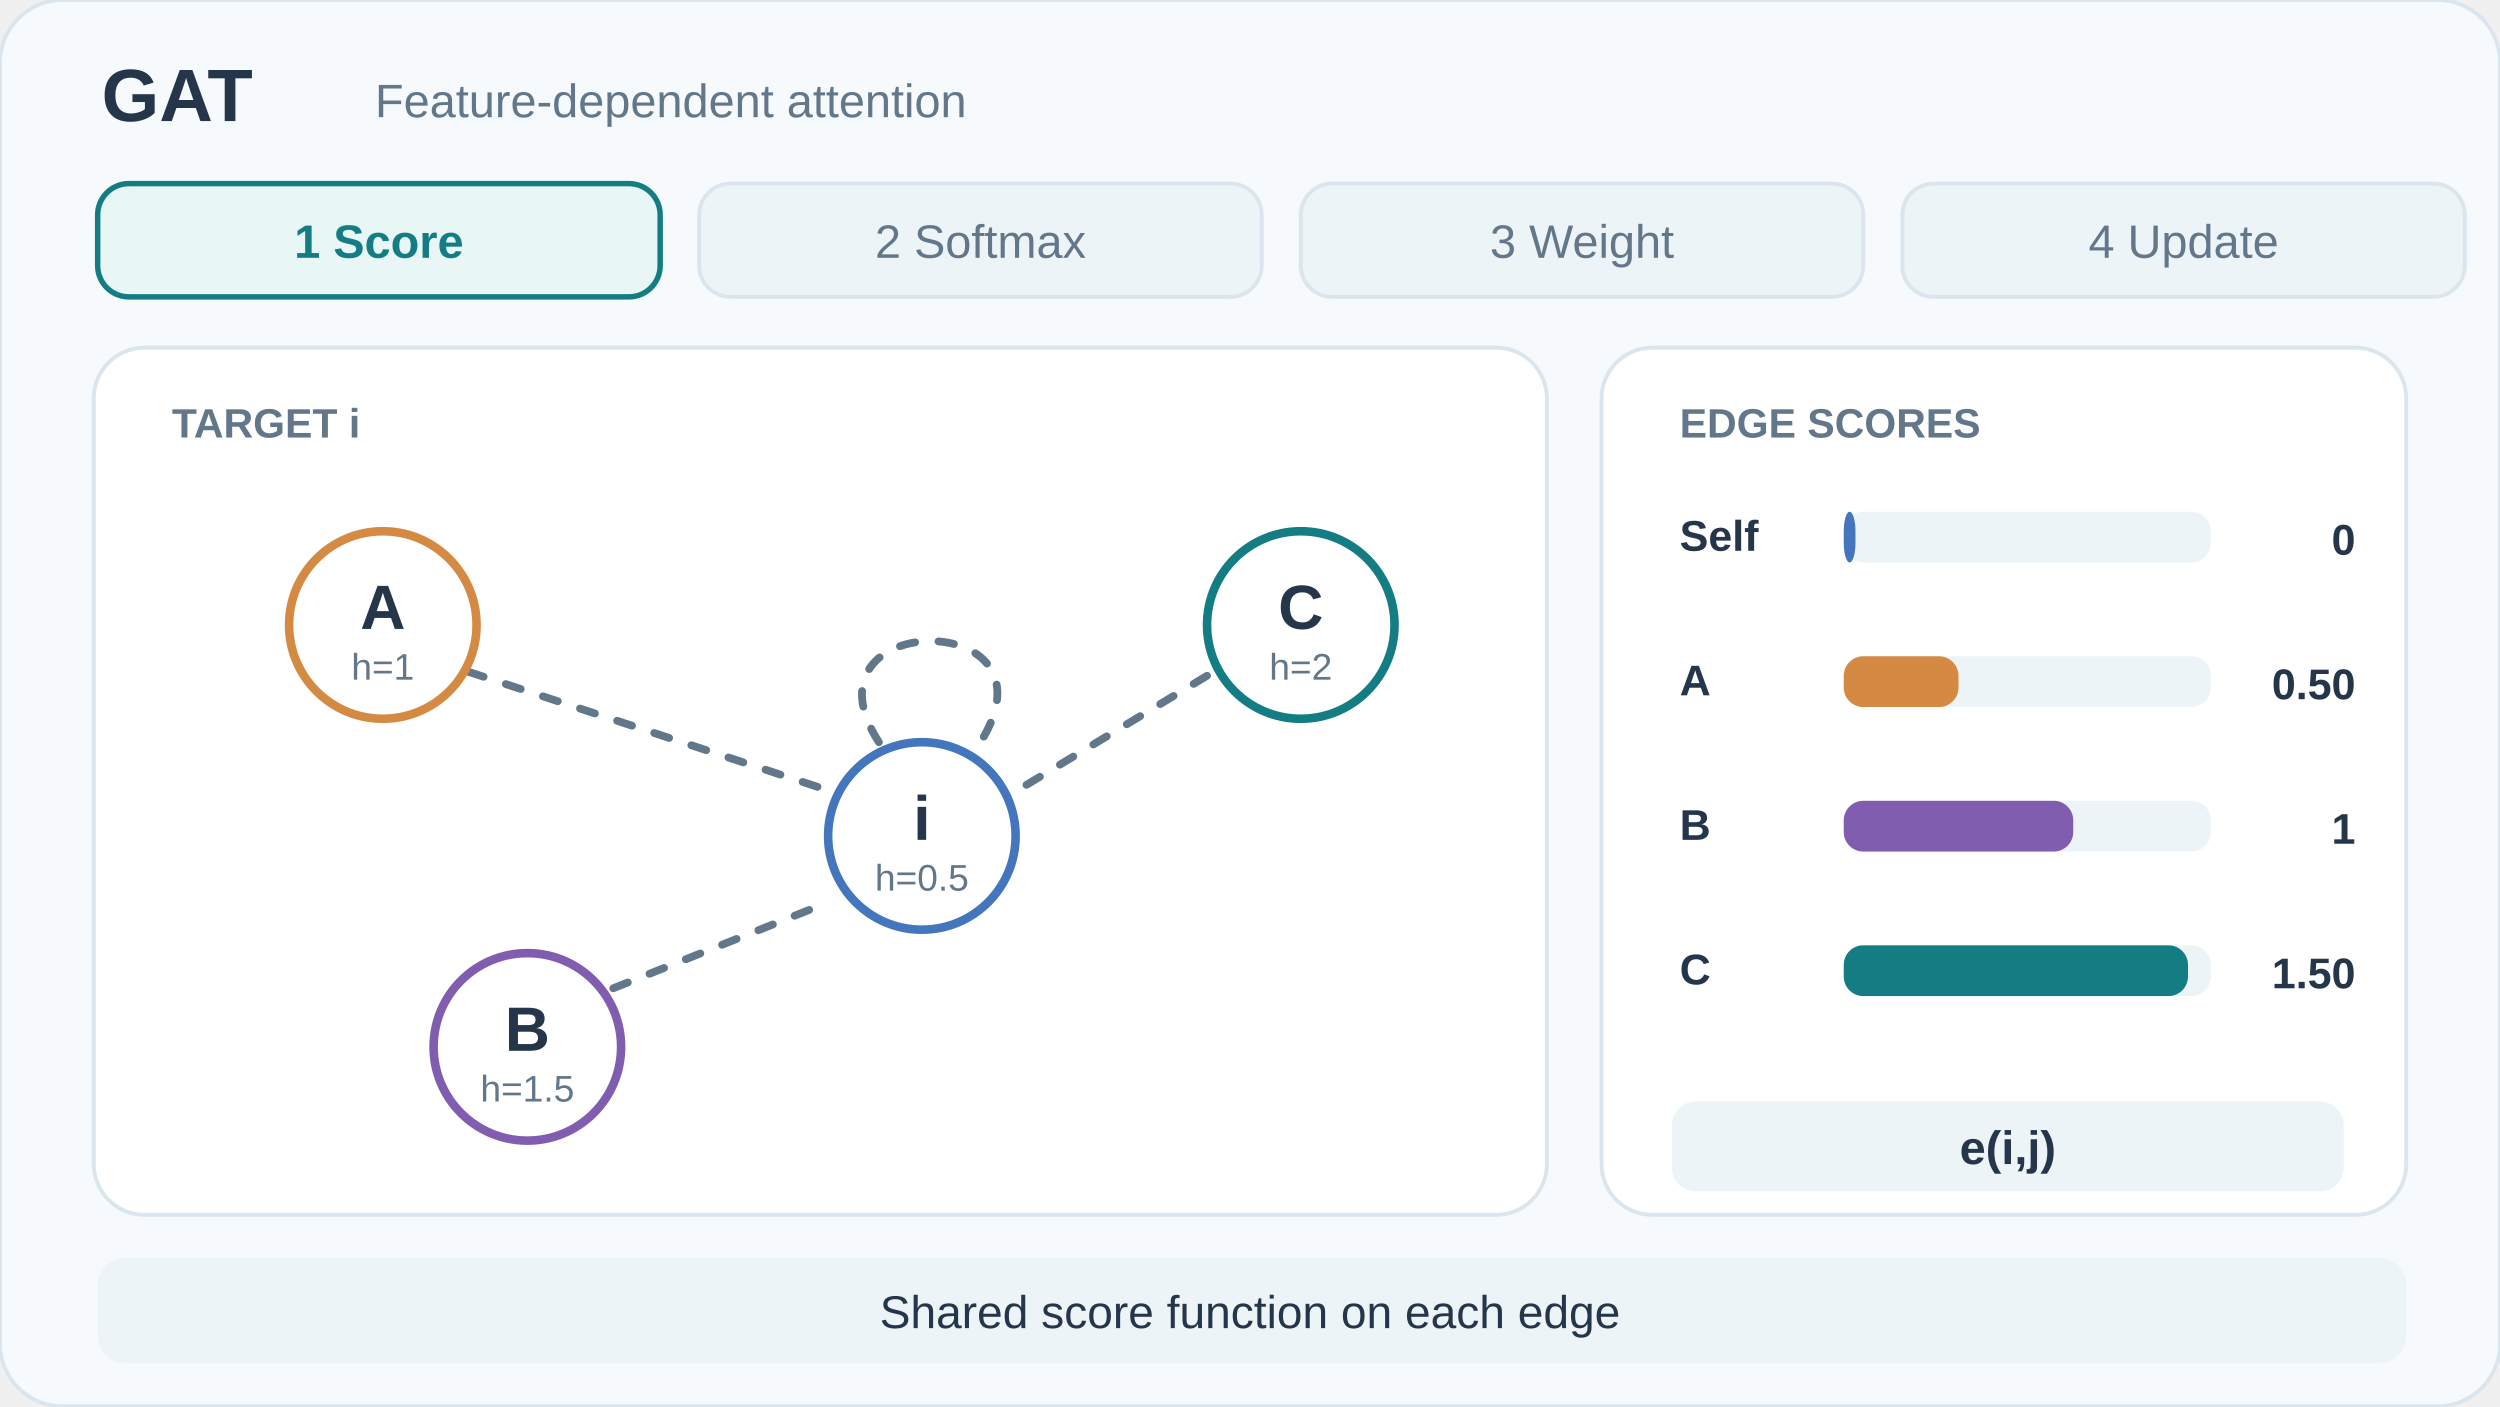
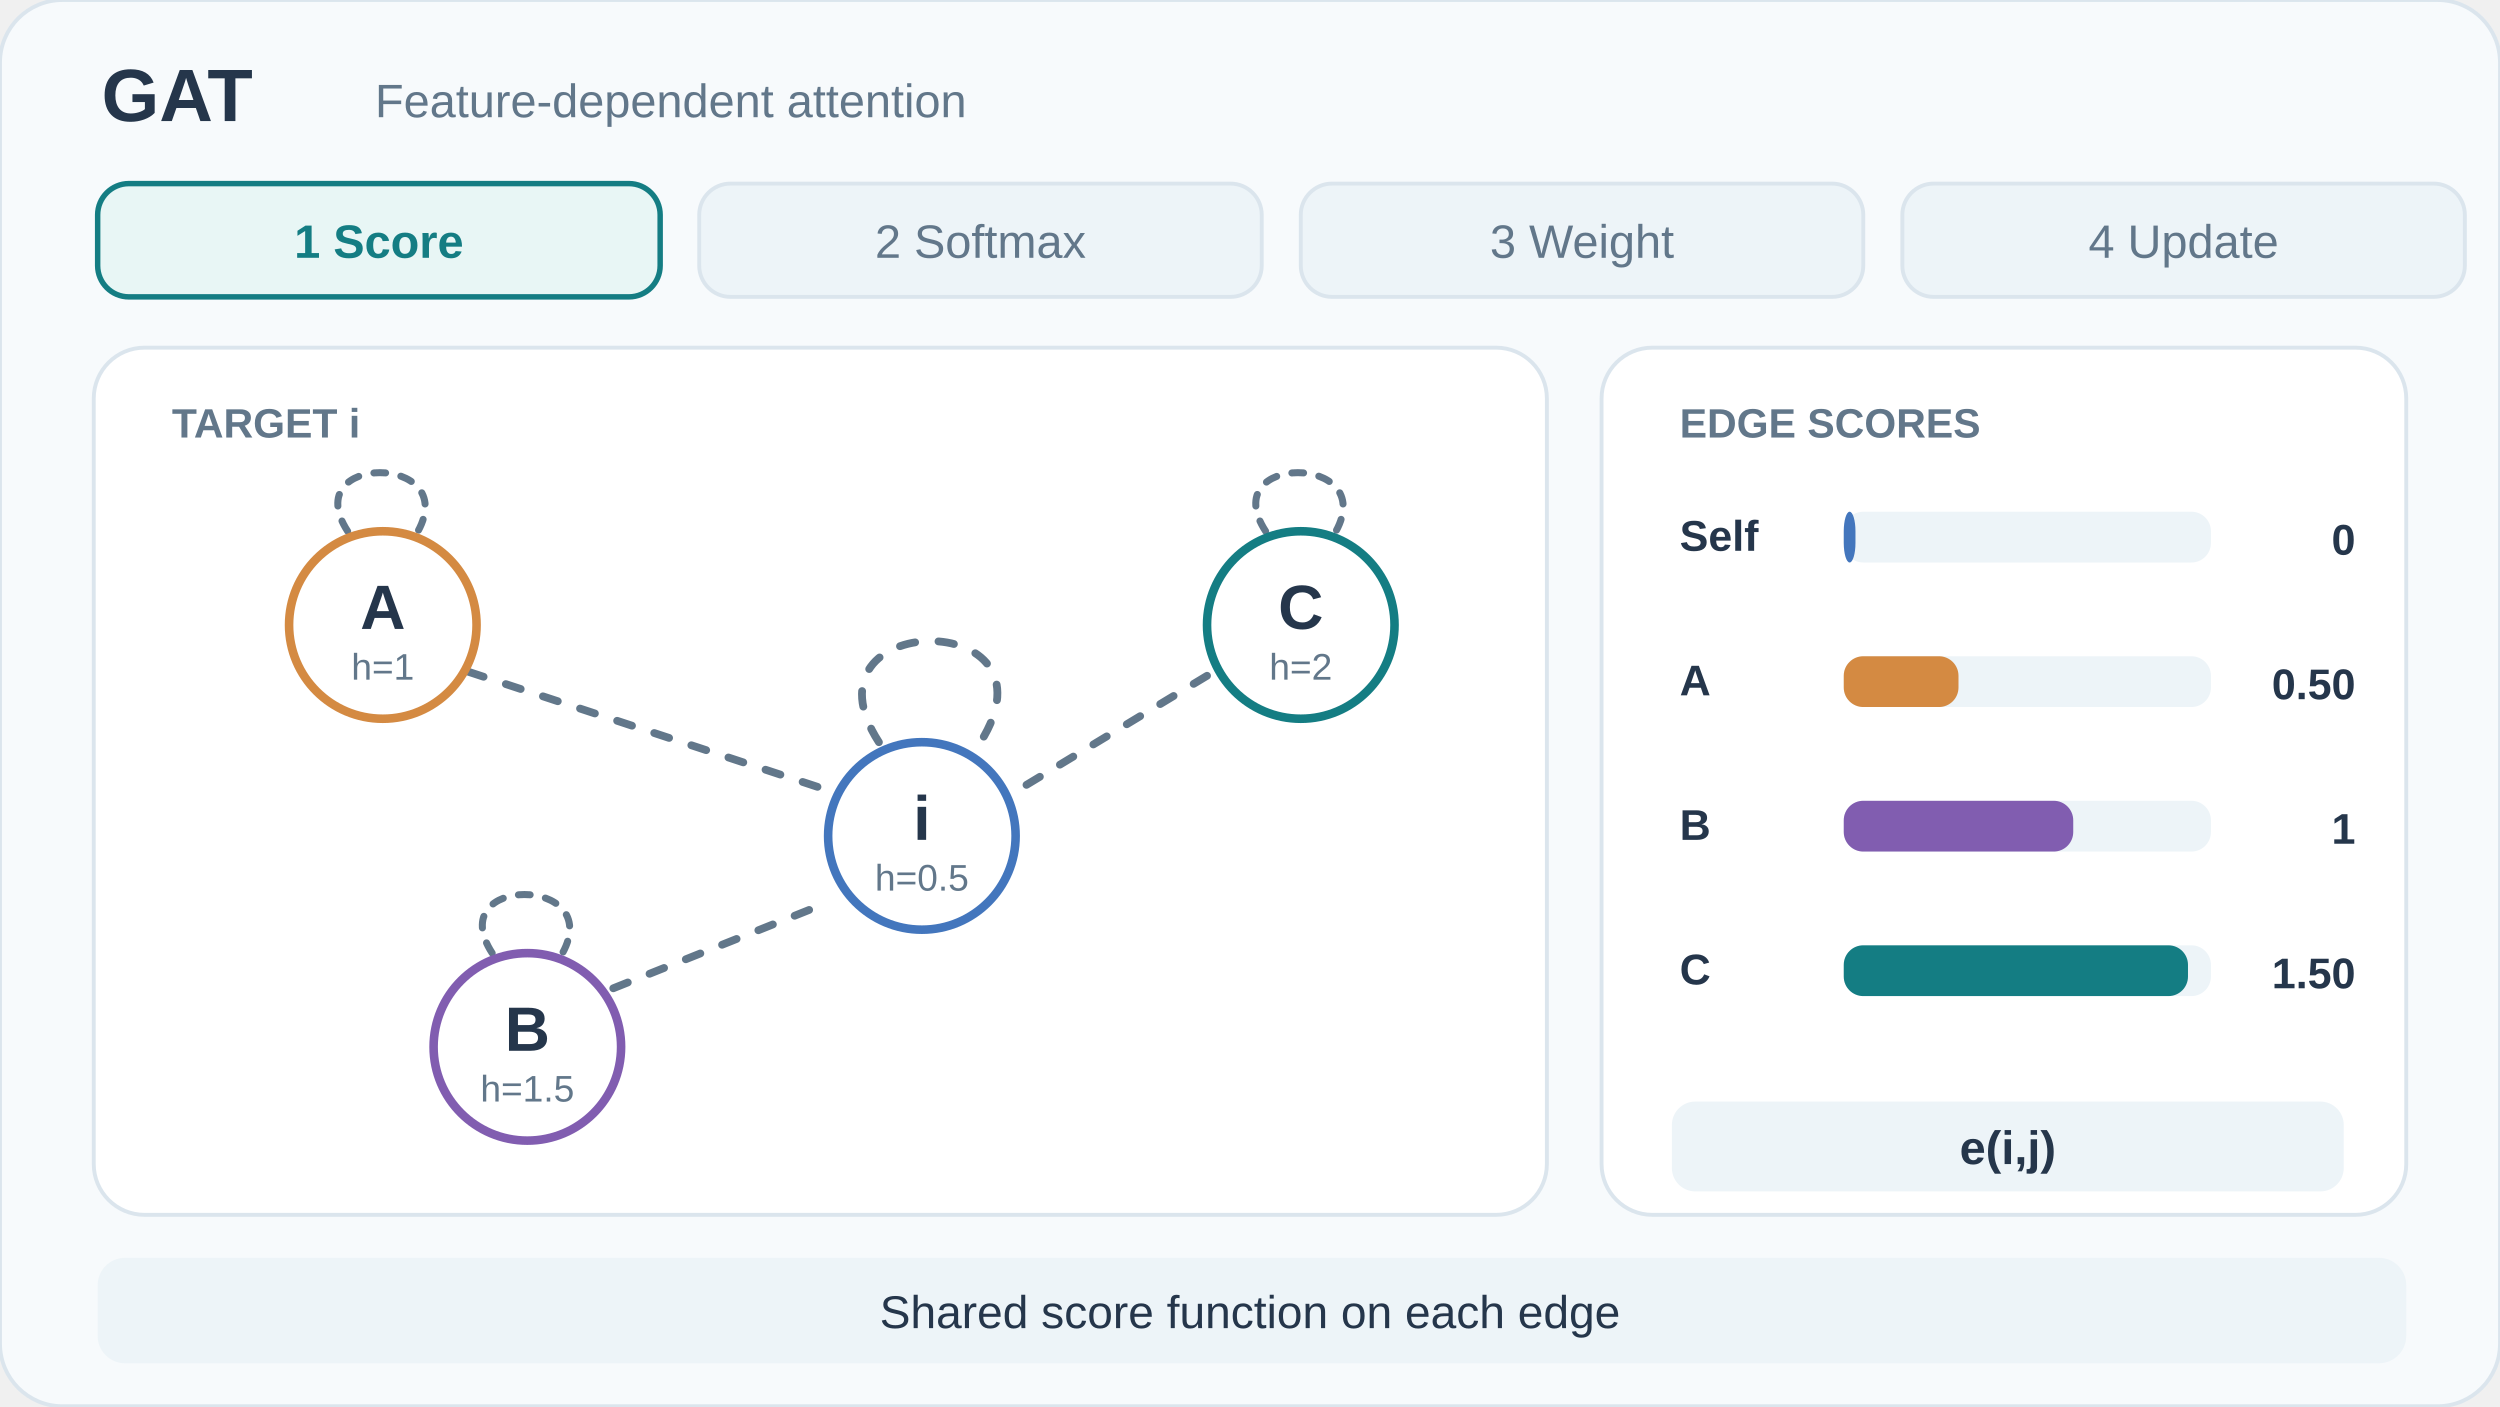
<svg xmlns="http://www.w3.org/2000/svg" width="640" height="360" viewBox="0 0 640 360" role="img" aria-labelledby="title desc">
  <defs />
  <style>.reduced{display:none}@media (prefers-reduced-motion:reduce){.frame{display:none!important}.reduced{display:inline!important}}</style>
  <g class="frame" opacity="1">
    <animate attributeName="opacity" values="1;0;0;0;0" keyTimes="0;0.25;0.5;0.75;1" calcMode="discrete" dur="8s" repeatCount="indefinite" />
    <rect x="0" y="0" width="640" height="360" rx="16" fill="#f7fafc" stroke="#dbe5ed" stroke-width="1" />
    <text x="26" y="31" text-anchor="start" font-family="Arial,Helvetica,sans-serif" font-size="19" font-weight="700" fill="#25364b">GAT</text>
    <text x="96" y="30" text-anchor="start" font-family="Arial,Helvetica,sans-serif" font-size="12" font-weight="500" fill="#62778a">Feature-dependent attention</text>
    <rect x="25" y="47" width="144" height="29" rx="8" fill="#e8f6f5" stroke="#147d83" stroke-width="1.4" />
    <text x="97" y="66" text-anchor="middle" font-family="Arial,Helvetica,sans-serif" font-size="12" font-weight="700" fill="#147d83">1  Score</text>
    <rect x="179" y="47" width="144" height="29" rx="8" fill="#edf4f8" stroke="#dbe5ed" stroke-width="1" />
    <text x="251" y="66" text-anchor="middle" font-family="Arial,Helvetica,sans-serif" font-size="12" font-weight="500" fill="#62778a">2  Softmax</text>
    <rect x="333" y="47" width="144" height="29" rx="8" fill="#edf4f8" stroke="#dbe5ed" stroke-width="1" />
    <text x="405" y="66" text-anchor="middle" font-family="Arial,Helvetica,sans-serif" font-size="12" font-weight="500" fill="#62778a">3  Weight</text>
    <rect x="487" y="47" width="144" height="29" rx="8" fill="#edf4f8" stroke="#dbe5ed" stroke-width="1" />
    <text x="559" y="66" text-anchor="middle" font-family="Arial,Helvetica,sans-serif" font-size="12" font-weight="500" fill="#62778a">4  Update</text>
    <rect x="24" y="89" width="372" height="222" rx="13" fill="#ffffff" stroke="#dbe5ed" stroke-width="1" />
    <rect x="410" y="89" width="206" height="222" rx="13" fill="#ffffff" stroke="#dbe5ed" stroke-width="1" />
    <text x="44" y="112" text-anchor="start" font-family="Arial,Helvetica,sans-serif" font-size="10.5" font-weight="700" fill="#62778a">TARGET i</text>
    <text x="430" y="112" text-anchor="start" font-family="Arial,Helvetica,sans-serif" font-size="10.5" font-weight="700" fill="#62778a">EDGE SCORES</text>
    <path d="M120 172 L211 202" fill="none" stroke="#62778a" stroke-width="2" stroke-linecap="round" stroke-linejoin="round" stroke-dasharray="4 6" />
    <path d="M157 253 L212 231" fill="none" stroke="#62778a" stroke-width="2" stroke-linecap="round" stroke-linejoin="round" stroke-dasharray="4 6" />
    <path d="M309 173 L261 202" fill="none" stroke="#62778a" stroke-width="2" stroke-linecap="round" stroke-linejoin="round" stroke-dasharray="4 6" />
    <path d="M225 190 C203 156 273 155 251 190" fill="none" stroke="#62778a" stroke-width="2" stroke-linecap="round" stroke-linejoin="round" stroke-dasharray="4 6" />
+     <path d="M89 136 C76 116 118 116 107 136" fill="none" stroke="#62778a" stroke-width="1.8" stroke-linecap="round" stroke-linejoin="round" stroke-dasharray="3 4" />
+     <path d="M126 244 C113 224 155 224 144 244" fill="none" stroke="#62778a" stroke-width="1.8" stroke-linecap="round" stroke-linejoin="round" stroke-dasharray="3 4" />
+     <path d="M324 136 C311 116 353 116 342 136" fill="none" stroke="#62778a" stroke-width="1.8" stroke-linecap="round" stroke-linejoin="round" stroke-dasharray="3 4" />
    <circle cx="236" cy="214" r="24" fill="#ffffff" stroke="#4376bd" stroke-width="2.2" />
    <text x="236" y="215" text-anchor="middle" font-family="Arial,Helvetica,sans-serif" font-size="16" font-weight="700" fill="#25364b">i</text>
    <text x="236" y="228" text-anchor="middle" font-family="Arial,Helvetica,sans-serif" font-size="9.5" font-weight="500" fill="#62778a">h=0.5</text>
    <circle cx="98" cy="160" r="24" fill="#ffffff" stroke="#d48a42" stroke-width="2.2" />
    <text x="98" y="161" text-anchor="middle" font-family="Arial,Helvetica,sans-serif" font-size="16" font-weight="700" fill="#25364b">A</text>
    <text x="98" y="174" text-anchor="middle" font-family="Arial,Helvetica,sans-serif" font-size="9.5" font-weight="500" fill="#62778a">h=1</text>
    <circle cx="135" cy="268" r="24" fill="#ffffff" stroke="#815db0" stroke-width="2.2" />
    <text x="135" y="269" text-anchor="middle" font-family="Arial,Helvetica,sans-serif" font-size="16" font-weight="700" fill="#25364b">B</text>
    <text x="135" y="282" text-anchor="middle" font-family="Arial,Helvetica,sans-serif" font-size="9.5" font-weight="500" fill="#62778a">h=1.5</text>
    <circle cx="333" cy="160" r="24" fill="#ffffff" stroke="#147d83" stroke-width="2.2" />
    <text x="333" y="161" text-anchor="middle" font-family="Arial,Helvetica,sans-serif" font-size="16" font-weight="700" fill="#25364b">C</text>
    <text x="333" y="174" text-anchor="middle" font-family="Arial,Helvetica,sans-serif" font-size="9.5" font-weight="500" fill="#62778a">h=2</text>
    <text x="430" y="141" text-anchor="start" font-family="Arial,Helvetica,sans-serif" font-size="11" font-weight="600" fill="#25364b">Self</text>
    <rect x="472" y="131" width="94" height="13" rx="5" fill="#edf4f8" stroke="none" stroke-width="1" />
    <rect x="472" y="131" width="3" height="13" rx="5" fill="#4376bd" stroke="none" stroke-width="1" />
    <text x="603" y="142" text-anchor="end" font-family="Arial,Helvetica,sans-serif" font-size="11" font-weight="600" fill="#25364b">0</text>
    <text x="430" y="178" text-anchor="start" font-family="Arial,Helvetica,sans-serif" font-size="11" font-weight="600" fill="#25364b">A</text>
    <rect x="472" y="168" width="94" height="13" rx="5" fill="#edf4f8" stroke="none" stroke-width="1" />
    <rect x="472" y="168" width="29.375" height="13" rx="5" fill="#d48a42" stroke="none" stroke-width="1" />
    <text x="603" y="179" text-anchor="end" font-family="Arial,Helvetica,sans-serif" font-size="11" font-weight="600" fill="#25364b">0.50</text>
    <text x="430" y="215" text-anchor="start" font-family="Arial,Helvetica,sans-serif" font-size="11" font-weight="600" fill="#25364b">B</text>
    <rect x="472" y="205" width="94" height="13" rx="5" fill="#edf4f8" stroke="none" stroke-width="1" />
    <rect x="472" y="205" width="58.75" height="13" rx="5" fill="#815db0" stroke="none" stroke-width="1" />
    <text x="603" y="216" text-anchor="end" font-family="Arial,Helvetica,sans-serif" font-size="11" font-weight="600" fill="#25364b">1</text>
    <text x="430" y="252" text-anchor="start" font-family="Arial,Helvetica,sans-serif" font-size="11" font-weight="600" fill="#25364b">C</text>
    <rect x="472" y="242" width="94" height="13" rx="5" fill="#edf4f8" stroke="none" stroke-width="1" />
    <rect x="472" y="242" width="88.125" height="13" rx="5" fill="#147d83" stroke="none" stroke-width="1" />
    <text x="603" y="253" text-anchor="end" font-family="Arial,Helvetica,sans-serif" font-size="11" font-weight="600" fill="#25364b">1.50</text>
    <rect x="428" y="282" width="172" height="23" rx="6" fill="#edf4f8" stroke="none" stroke-width="1" />
    <text x="514" y="298" text-anchor="middle" font-family="Arial,Helvetica,sans-serif" font-size="12" font-weight="700" fill="#25364b">e(i,j)</text>
    <rect x="25" y="322" width="591" height="27" rx="7" fill="#edf4f8" stroke="none" stroke-width="1" />
    <text x="320" y="340" text-anchor="middle" font-family="Arial,Helvetica,sans-serif" font-size="11.8" font-weight="500" fill="#25364b">Shared score function on each edge</text>
  </g>
  <g class="frame" opacity="0">
    <animate attributeName="opacity" values="0;1;0;0;0" keyTimes="0;0.25;0.5;0.75;1" calcMode="discrete" dur="8s" repeatCount="indefinite" />
    <rect x="0" y="0" width="640" height="360" rx="16" fill="#f7fafc" stroke="#dbe5ed" stroke-width="1" />
    <text x="26" y="31" text-anchor="start" font-family="Arial,Helvetica,sans-serif" font-size="19" font-weight="700" fill="#25364b">GAT</text>
    <text x="96" y="30" text-anchor="start" font-family="Arial,Helvetica,sans-serif" font-size="12" font-weight="500" fill="#62778a">Feature-dependent attention</text>
    <rect x="25" y="47" width="144" height="29" rx="8" fill="#edf4f8" stroke="#dbe5ed" stroke-width="1" />
    <text x="97" y="66" text-anchor="middle" font-family="Arial,Helvetica,sans-serif" font-size="12" font-weight="500" fill="#62778a">1  Score</text>
    <rect x="179" y="47" width="144" height="29" rx="8" fill="#e8f6f5" stroke="#147d83" stroke-width="1.4" />
    <text x="251" y="66" text-anchor="middle" font-family="Arial,Helvetica,sans-serif" font-size="12" font-weight="700" fill="#147d83">2  Softmax</text>
    <rect x="333" y="47" width="144" height="29" rx="8" fill="#edf4f8" stroke="#dbe5ed" stroke-width="1" />
    <text x="405" y="66" text-anchor="middle" font-family="Arial,Helvetica,sans-serif" font-size="12" font-weight="500" fill="#62778a">3  Weight</text>
    <rect x="487" y="47" width="144" height="29" rx="8" fill="#edf4f8" stroke="#dbe5ed" stroke-width="1" />
    <text x="559" y="66" text-anchor="middle" font-family="Arial,Helvetica,sans-serif" font-size="12" font-weight="500" fill="#62778a">4  Update</text>
    <rect x="24" y="89" width="372" height="222" rx="13" fill="#ffffff" stroke="#dbe5ed" stroke-width="1" />
    <rect x="410" y="89" width="206" height="222" rx="13" fill="#ffffff" stroke="#dbe5ed" stroke-width="1" />
    <text x="44" y="112" text-anchor="start" font-family="Arial,Helvetica,sans-serif" font-size="10.5" font-weight="700" fill="#62778a">TARGET i</text>
    <text x="430" y="112" text-anchor="start" font-family="Arial,Helvetica,sans-serif" font-size="10.5" font-weight="700" fill="#62778a">ATTENTION</text>
    <path d="M120 172 L211 202" fill="none" stroke="#62778a" stroke-width="2" stroke-linecap="round" stroke-linejoin="round" />
    <path d="M157 253 L212 231" fill="none" stroke="#62778a" stroke-width="2" stroke-linecap="round" stroke-linejoin="round" />
    <path d="M309 173 L261 202" fill="none" stroke="#62778a" stroke-width="2" stroke-linecap="round" stroke-linejoin="round" />
    <path d="M225 190 C203 156 273 155 251 190" fill="none" stroke="#62778a" stroke-width="2" stroke-linecap="round" stroke-linejoin="round" />
    <circle cx="236" cy="214" r="24" fill="#ffffff" stroke="#4376bd" stroke-width="2.2" />
    <text x="236" y="215" text-anchor="middle" font-family="Arial,Helvetica,sans-serif" font-size="16" font-weight="700" fill="#25364b">i</text>
    <text x="236" y="228" text-anchor="middle" font-family="Arial,Helvetica,sans-serif" font-size="9.5" font-weight="500" fill="#62778a">h=0.5</text>
    <circle cx="98" cy="160" r="24" fill="#ffffff" stroke="#d48a42" stroke-width="2.2" />
    <text x="98" y="161" text-anchor="middle" font-family="Arial,Helvetica,sans-serif" font-size="16" font-weight="700" fill="#25364b">A</text>
    <text x="98" y="174" text-anchor="middle" font-family="Arial,Helvetica,sans-serif" font-size="9.5" font-weight="500" fill="#62778a">h=1</text>
    <circle cx="135" cy="268" r="24" fill="#ffffff" stroke="#815db0" stroke-width="2.2" />
    <text x="135" y="269" text-anchor="middle" font-family="Arial,Helvetica,sans-serif" font-size="16" font-weight="700" fill="#25364b">B</text>
    <text x="135" y="282" text-anchor="middle" font-family="Arial,Helvetica,sans-serif" font-size="9.5" font-weight="500" fill="#62778a">h=1.5</text>
    <circle cx="333" cy="160" r="24" fill="#ffffff" stroke="#147d83" stroke-width="2.2" />
    <text x="333" y="161" text-anchor="middle" font-family="Arial,Helvetica,sans-serif" font-size="16" font-weight="700" fill="#25364b">C</text>
    <text x="333" y="174" text-anchor="middle" font-family="Arial,Helvetica,sans-serif" font-size="9.5" font-weight="500" fill="#62778a">h=2</text>
    <text x="430" y="141" text-anchor="start" font-family="Arial,Helvetica,sans-serif" font-size="11" font-weight="600" fill="#25364b">Self</text>
    <rect x="472" y="131" width="94" height="13" rx="5" fill="#edf4f8" stroke="none" stroke-width="1" />
    <rect x="472" y="131" width="19.089" height="13" rx="5" fill="#4376bd" stroke="none" stroke-width="1" />
    <text x="603" y="142" text-anchor="end" font-family="Arial,Helvetica,sans-serif" font-size="11" font-weight="600" fill="#25364b">0.10</text>
    <text x="430" y="178" text-anchor="start" font-family="Arial,Helvetica,sans-serif" font-size="11" font-weight="600" fill="#25364b">A</text>
    <rect x="472" y="168" width="94" height="13" rx="5" fill="#edf4f8" stroke="none" stroke-width="1" />
    <rect x="472" y="168" width="31.472" height="13" rx="5" fill="#d48a42" stroke="none" stroke-width="1" />
    <text x="603" y="179" text-anchor="end" font-family="Arial,Helvetica,sans-serif" font-size="11" font-weight="600" fill="#25364b">0.17</text>
    <text x="430" y="215" text-anchor="start" font-family="Arial,Helvetica,sans-serif" font-size="11" font-weight="600" fill="#25364b">B</text>
    <rect x="472" y="205" width="94" height="13" rx="5" fill="#edf4f8" stroke="none" stroke-width="1" />
    <rect x="472" y="205" width="51.889" height="13" rx="5" fill="#815db0" stroke="none" stroke-width="1" />
    <text x="603" y="216" text-anchor="end" font-family="Arial,Helvetica,sans-serif" font-size="11" font-weight="600" fill="#25364b">0.28</text>
    <text x="430" y="252" text-anchor="start" font-family="Arial,Helvetica,sans-serif" font-size="11" font-weight="600" fill="#25364b">C</text>
    <rect x="472" y="242" width="94" height="13" rx="5" fill="#edf4f8" stroke="none" stroke-width="1" />
    <rect x="472" y="242" width="85.55" height="13" rx="5" fill="#147d83" stroke="none" stroke-width="1" />
    <text x="603" y="253" text-anchor="end" font-family="Arial,Helvetica,sans-serif" font-size="11" font-weight="600" fill="#25364b">0.46</text>
    <rect x="428" y="282" width="172" height="23" rx="6" fill="#edf4f8" stroke="none" stroke-width="1" />
    <text x="514" y="298" text-anchor="middle" font-family="Arial,Helvetica,sans-serif" font-size="12" font-weight="700" fill="#25364b">Σ α = 1</text>
    <rect x="25" y="322" width="591" height="27" rx="7" fill="#edf4f8" stroke="none" stroke-width="1" />
    <text x="320" y="340" text-anchor="middle" font-family="Arial,Helvetica,sans-serif" font-size="11.8" font-weight="500" fill="#25364b">Softmax over the target neighborhood</text>
  </g>
  <g class="frame" opacity="0">
    <animate attributeName="opacity" values="0;0;1;0;0" keyTimes="0;0.25;0.5;0.75;1" calcMode="discrete" dur="8s" repeatCount="indefinite" />
    <rect x="0" y="0" width="640" height="360" rx="16" fill="#f7fafc" stroke="#dbe5ed" stroke-width="1" />
    <text x="26" y="31" text-anchor="start" font-family="Arial,Helvetica,sans-serif" font-size="19" font-weight="700" fill="#25364b">GAT</text>
    <text x="96" y="30" text-anchor="start" font-family="Arial,Helvetica,sans-serif" font-size="12" font-weight="500" fill="#62778a">Feature-dependent attention</text>
    <rect x="25" y="47" width="144" height="29" rx="8" fill="#edf4f8" stroke="#dbe5ed" stroke-width="1" />
    <text x="97" y="66" text-anchor="middle" font-family="Arial,Helvetica,sans-serif" font-size="12" font-weight="500" fill="#62778a">1  Score</text>
    <rect x="179" y="47" width="144" height="29" rx="8" fill="#edf4f8" stroke="#dbe5ed" stroke-width="1" />
    <text x="251" y="66" text-anchor="middle" font-family="Arial,Helvetica,sans-serif" font-size="12" font-weight="500" fill="#62778a">2  Softmax</text>
    <rect x="333" y="47" width="144" height="29" rx="8" fill="#e8f6f5" stroke="#147d83" stroke-width="1.4" />
    <text x="405" y="66" text-anchor="middle" font-family="Arial,Helvetica,sans-serif" font-size="12" font-weight="700" fill="#147d83">3  Weight</text>
    <rect x="487" y="47" width="144" height="29" rx="8" fill="#edf4f8" stroke="#dbe5ed" stroke-width="1" />
    <text x="559" y="66" text-anchor="middle" font-family="Arial,Helvetica,sans-serif" font-size="12" font-weight="500" fill="#62778a">4  Update</text>
    <rect x="24" y="89" width="372" height="222" rx="13" fill="#ffffff" stroke="#dbe5ed" stroke-width="1" />
    <rect x="410" y="89" width="206" height="222" rx="13" fill="#ffffff" stroke="#dbe5ed" stroke-width="1" />
    <text x="44" y="112" text-anchor="start" font-family="Arial,Helvetica,sans-serif" font-size="10.5" font-weight="700" fill="#62778a">TARGET i</text>
    <text x="430" y="112" text-anchor="start" font-family="Arial,Helvetica,sans-serif" font-size="10.5" font-weight="700" fill="#62778a">CONTRIBUTIONS</text>
    <path d="M120 172 L211 202" fill="none" stroke="#d48a42" stroke-width="2.907" stroke-linecap="round" stroke-linejoin="round" />
    <path d="M157 253 L212 231" fill="none" stroke="#815db0" stroke-width="3.884" stroke-linecap="round" stroke-linejoin="round" />
    <path d="M309 173 L261 202" fill="none" stroke="#147d83" stroke-width="5.495" stroke-linecap="round" stroke-linejoin="round" />
    <path d="M225 190 C203 156 273 155 251 190" fill="none" stroke="#4376bd" stroke-width="1.7" stroke-linecap="round" stroke-linejoin="round" />
    <circle r="5" fill="#d48a42" stroke="#ffffff" stroke-width="1.5">
      <animateMotion path="M120 172 L211 202" dur="1.4s" repeatCount="indefinite" />
    </circle>
    <circle r="5" fill="#815db0" stroke="#ffffff" stroke-width="1.5">
      <animateMotion path="M157 253 L212 231" dur="1.4s" repeatCount="indefinite" />
    </circle>
    <circle r="5" fill="#147d83" stroke="#ffffff" stroke-width="1.5">
      <animateMotion path="M309 173 L261 202" dur="1.4s" repeatCount="indefinite" />
    </circle>
    <circle cx="236" cy="214" r="24" fill="#ffffff" stroke="#4376bd" stroke-width="2.2" />
    <text x="236" y="215" text-anchor="middle" font-family="Arial,Helvetica,sans-serif" font-size="16" font-weight="700" fill="#25364b">i</text>
    <text x="236" y="228" text-anchor="middle" font-family="Arial,Helvetica,sans-serif" font-size="9.5" font-weight="500" fill="#62778a">h=0.5</text>
    <circle cx="98" cy="160" r="24" fill="#ffffff" stroke="#d48a42" stroke-width="2.2" />
    <text x="98" y="161" text-anchor="middle" font-family="Arial,Helvetica,sans-serif" font-size="16" font-weight="700" fill="#25364b">A</text>
    <text x="98" y="174" text-anchor="middle" font-family="Arial,Helvetica,sans-serif" font-size="9.5" font-weight="500" fill="#62778a">h=1</text>
    <circle cx="135" cy="268" r="24" fill="#ffffff" stroke="#815db0" stroke-width="2.2" />
    <text x="135" y="269" text-anchor="middle" font-family="Arial,Helvetica,sans-serif" font-size="16" font-weight="700" fill="#25364b">B</text>
    <text x="135" y="282" text-anchor="middle" font-family="Arial,Helvetica,sans-serif" font-size="9.5" font-weight="500" fill="#62778a">h=1.5</text>
    <circle cx="333" cy="160" r="24" fill="#ffffff" stroke="#147d83" stroke-width="2.2" />
    <text x="333" y="161" text-anchor="middle" font-family="Arial,Helvetica,sans-serif" font-size="16" font-weight="700" fill="#25364b">C</text>
    <text x="333" y="174" text-anchor="middle" font-family="Arial,Helvetica,sans-serif" font-size="9.5" font-weight="500" fill="#62778a">h=2</text>
    <text x="430" y="141" text-anchor="start" font-family="Arial,Helvetica,sans-serif" font-size="11" font-weight="600" fill="#25364b">Self</text>
    <rect x="472" y="131" width="94" height="13" rx="5" fill="#edf4f8" stroke="none" stroke-width="1" />
    <rect x="472" y="131" width="5.023" height="13" rx="5" fill="#4376bd" stroke="none" stroke-width="1" />
    <text x="603" y="142" text-anchor="end" font-family="Arial,Helvetica,sans-serif" font-size="11" font-weight="600" fill="#25364b">0.05</text>
    <text x="430" y="178" text-anchor="start" font-family="Arial,Helvetica,sans-serif" font-size="11" font-weight="600" fill="#25364b">A</text>
    <rect x="472" y="168" width="94" height="13" rx="5" fill="#edf4f8" stroke="none" stroke-width="1" />
    <rect x="472" y="168" width="16.564" height="13" rx="5" fill="#d48a42" stroke="none" stroke-width="1" />
    <text x="603" y="179" text-anchor="end" font-family="Arial,Helvetica,sans-serif" font-size="11" font-weight="600" fill="#25364b">0.17</text>
    <text x="430" y="215" text-anchor="start" font-family="Arial,Helvetica,sans-serif" font-size="11" font-weight="600" fill="#25364b">B</text>
    <rect x="472" y="205" width="94" height="13" rx="5" fill="#edf4f8" stroke="none" stroke-width="1" />
    <rect x="472" y="205" width="40.965" height="13" rx="5" fill="#815db0" stroke="none" stroke-width="1" />
    <text x="603" y="216" text-anchor="end" font-family="Arial,Helvetica,sans-serif" font-size="11" font-weight="600" fill="#25364b">0.41</text>
    <text x="430" y="252" text-anchor="start" font-family="Arial,Helvetica,sans-serif" font-size="11" font-weight="600" fill="#25364b">C</text>
    <rect x="472" y="242" width="94" height="13" rx="5" fill="#edf4f8" stroke="none" stroke-width="1" />
    <rect x="472" y="242" width="90.053" height="13" rx="5" fill="#147d83" stroke="none" stroke-width="1" />
    <text x="603" y="253" text-anchor="end" font-family="Arial,Helvetica,sans-serif" font-size="11" font-weight="600" fill="#25364b">0.91</text>
    <rect x="428" y="282" width="172" height="23" rx="6" fill="#edf4f8" stroke="none" stroke-width="1" />
    <text x="514" y="298" text-anchor="middle" font-family="Arial,Helvetica,sans-serif" font-size="12" font-weight="700" fill="#25364b">Σ weighted h</text>
    <rect x="25" y="322" width="591" height="27" rx="7" fill="#edf4f8" stroke="none" stroke-width="1" />
    <text x="320" y="340" text-anchor="middle" font-family="Arial,Helvetica,sans-serif" font-size="11.8" font-weight="500" fill="#25364b">Messages flow into the target node</text>
  </g>
  <g class="frame" opacity="0">
    <animate attributeName="opacity" values="0;0;0;1;0" keyTimes="0;0.25;0.5;0.75;1" calcMode="discrete" dur="8s" repeatCount="indefinite" />
    <rect x="0" y="0" width="640" height="360" rx="16" fill="#f7fafc" stroke="#dbe5ed" stroke-width="1" />
    <text x="26" y="31" text-anchor="start" font-family="Arial,Helvetica,sans-serif" font-size="19" font-weight="700" fill="#25364b">GAT</text>
    <text x="96" y="30" text-anchor="start" font-family="Arial,Helvetica,sans-serif" font-size="12" font-weight="500" fill="#62778a">Feature-dependent attention</text>
    <rect x="25" y="47" width="144" height="29" rx="8" fill="#edf4f8" stroke="#dbe5ed" stroke-width="1" />
    <text x="97" y="66" text-anchor="middle" font-family="Arial,Helvetica,sans-serif" font-size="12" font-weight="500" fill="#62778a">1  Score</text>
    <rect x="179" y="47" width="144" height="29" rx="8" fill="#edf4f8" stroke="#dbe5ed" stroke-width="1" />
    <text x="251" y="66" text-anchor="middle" font-family="Arial,Helvetica,sans-serif" font-size="12" font-weight="500" fill="#62778a">2  Softmax</text>
    <rect x="333" y="47" width="144" height="29" rx="8" fill="#edf4f8" stroke="#dbe5ed" stroke-width="1" />
    <text x="405" y="66" text-anchor="middle" font-family="Arial,Helvetica,sans-serif" font-size="12" font-weight="500" fill="#62778a">3  Weight</text>
    <rect x="487" y="47" width="144" height="29" rx="8" fill="#e8f6f5" stroke="#147d83" stroke-width="1.4" />
    <text x="559" y="66" text-anchor="middle" font-family="Arial,Helvetica,sans-serif" font-size="12" font-weight="700" fill="#147d83">4  Update</text>
    <rect x="24" y="89" width="372" height="222" rx="13" fill="#ffffff" stroke="#dbe5ed" stroke-width="1" />
    <rect x="410" y="89" width="206" height="222" rx="13" fill="#ffffff" stroke="#dbe5ed" stroke-width="1" />
    <text x="44" y="112" text-anchor="start" font-family="Arial,Helvetica,sans-serif" font-size="10.5" font-weight="700" fill="#62778a">TARGET i</text>
    <text x="430" y="112" text-anchor="start" font-family="Arial,Helvetica,sans-serif" font-size="10.5" font-weight="700" fill="#62778a">AGGREGATION</text>
    <path d="M120 172 L211 202" fill="none" stroke="#d48a42" stroke-width="2.907" stroke-linecap="round" stroke-linejoin="round" />
    <path d="M157 253 L212 231" fill="none" stroke="#815db0" stroke-width="3.884" stroke-linecap="round" stroke-linejoin="round" />
    <path d="M309 173 L261 202" fill="none" stroke="#147d83" stroke-width="5.495" stroke-linecap="round" stroke-linejoin="round" />
    <path d="M225 190 C203 156 273 155 251 190" fill="none" stroke="#4376bd" stroke-width="1.7" stroke-linecap="round" stroke-linejoin="round" />
    <circle cx="236" cy="214" r="24" fill="#e8f6f5" stroke="#147d83" stroke-width="3" />
    <text x="236" y="215" text-anchor="middle" font-family="Arial,Helvetica,sans-serif" font-size="16" font-weight="700" fill="#25364b">i</text>
    <text x="236" y="228" text-anchor="middle" font-family="Arial,Helvetica,sans-serif" font-size="9.5" font-weight="500" fill="#62778a">h=0.5</text>
    <circle cx="98" cy="160" r="24" fill="#ffffff" stroke="#d48a42" stroke-width="2.2" />
    <text x="98" y="161" text-anchor="middle" font-family="Arial,Helvetica,sans-serif" font-size="16" font-weight="700" fill="#25364b">A</text>
    <text x="98" y="174" text-anchor="middle" font-family="Arial,Helvetica,sans-serif" font-size="9.5" font-weight="500" fill="#62778a">h=1</text>
    <circle cx="135" cy="268" r="24" fill="#ffffff" stroke="#815db0" stroke-width="2.2" />
    <text x="135" y="269" text-anchor="middle" font-family="Arial,Helvetica,sans-serif" font-size="16" font-weight="700" fill="#25364b">B</text>
    <text x="135" y="282" text-anchor="middle" font-family="Arial,Helvetica,sans-serif" font-size="9.5" font-weight="500" fill="#62778a">h=1.5</text>
    <circle cx="333" cy="160" r="24" fill="#ffffff" stroke="#147d83" stroke-width="2.2" />
    <text x="333" y="161" text-anchor="middle" font-family="Arial,Helvetica,sans-serif" font-size="16" font-weight="700" fill="#25364b">C</text>
    <text x="333" y="174" text-anchor="middle" font-family="Arial,Helvetica,sans-serif" font-size="9.5" font-weight="500" fill="#62778a">h=2</text>
    <text x="430" y="141" text-anchor="start" font-family="Arial,Helvetica,sans-serif" font-size="11" font-weight="600" fill="#25364b">Self</text>
    <rect x="472" y="131" width="94" height="13" rx="5" fill="#edf4f8" stroke="none" stroke-width="1" />
    <rect x="472" y="131" width="5.023" height="13" rx="5" fill="#4376bd" stroke="none" stroke-width="1" />
    <text x="603" y="142" text-anchor="end" font-family="Arial,Helvetica,sans-serif" font-size="11" font-weight="600" fill="#25364b">0.05</text>
    <text x="430" y="178" text-anchor="start" font-family="Arial,Helvetica,sans-serif" font-size="11" font-weight="600" fill="#25364b">A</text>
    <rect x="472" y="168" width="94" height="13" rx="5" fill="#edf4f8" stroke="none" stroke-width="1" />
    <rect x="472" y="168" width="16.564" height="13" rx="5" fill="#d48a42" stroke="none" stroke-width="1" />
    <text x="603" y="179" text-anchor="end" font-family="Arial,Helvetica,sans-serif" font-size="11" font-weight="600" fill="#25364b">0.17</text>
    <text x="430" y="215" text-anchor="start" font-family="Arial,Helvetica,sans-serif" font-size="11" font-weight="600" fill="#25364b">B</text>
    <rect x="472" y="205" width="94" height="13" rx="5" fill="#edf4f8" stroke="none" stroke-width="1" />
    <rect x="472" y="205" width="40.965" height="13" rx="5" fill="#815db0" stroke="none" stroke-width="1" />
    <text x="603" y="216" text-anchor="end" font-family="Arial,Helvetica,sans-serif" font-size="11" font-weight="600" fill="#25364b">0.41</text>
    <text x="430" y="252" text-anchor="start" font-family="Arial,Helvetica,sans-serif" font-size="11" font-weight="600" fill="#25364b">C</text>
    <rect x="472" y="242" width="94" height="13" rx="5" fill="#edf4f8" stroke="none" stroke-width="1" />
    <rect x="472" y="242" width="90.053" height="13" rx="5" fill="#147d83" stroke="none" stroke-width="1" />
    <text x="603" y="253" text-anchor="end" font-family="Arial,Helvetica,sans-serif" font-size="11" font-weight="600" fill="#25364b">0.91</text>
    <rect x="428" y="282" width="172" height="23" rx="6" fill="#e8f6f5" stroke="none" stroke-width="1" />
    <text x="514" y="298" text-anchor="middle" font-family="Arial,Helvetica,sans-serif" font-size="12" font-weight="700" fill="#147d83">h' = 1.54</text>
    <rect x="25" y="322" width="591" height="27" rx="7" fill="#edf4f8" stroke="none" stroke-width="1" />
    <text x="320" y="340" text-anchor="middle" font-family="Arial,Helvetica,sans-serif" font-size="11.8" font-weight="500" fill="#25364b">Single attention head; W = 1, identity σ</text>
  </g>
  <g class="reduced">
    <rect x="0" y="0" width="640" height="360" rx="16" fill="#f7fafc" stroke="#dbe5ed" stroke-width="1" />
    <text x="26" y="31" text-anchor="start" font-family="Arial,Helvetica,sans-serif" font-size="19" font-weight="700" fill="#25364b">GAT</text>
    <text x="96" y="30" text-anchor="start" font-family="Arial,Helvetica,sans-serif" font-size="12" font-weight="500" fill="#62778a">Feature-dependent attention</text>
    <rect x="25" y="47" width="144" height="29" rx="8" fill="#edf4f8" stroke="#dbe5ed" stroke-width="1" />
    <text x="97" y="66" text-anchor="middle" font-family="Arial,Helvetica,sans-serif" font-size="12" font-weight="500" fill="#62778a">1  Score</text>
    <rect x="179" y="47" width="144" height="29" rx="8" fill="#edf4f8" stroke="#dbe5ed" stroke-width="1" />
    <text x="251" y="66" text-anchor="middle" font-family="Arial,Helvetica,sans-serif" font-size="12" font-weight="500" fill="#62778a">2  Softmax</text>
    <rect x="333" y="47" width="144" height="29" rx="8" fill="#edf4f8" stroke="#dbe5ed" stroke-width="1" />
    <text x="405" y="66" text-anchor="middle" font-family="Arial,Helvetica,sans-serif" font-size="12" font-weight="500" fill="#62778a">3  Weight</text>
    <rect x="487" y="47" width="144" height="29" rx="8" fill="#e8f6f5" stroke="#147d83" stroke-width="1.4" />
    <text x="559" y="66" text-anchor="middle" font-family="Arial,Helvetica,sans-serif" font-size="12" font-weight="700" fill="#147d83">4  Update</text>
    <rect x="24" y="89" width="372" height="222" rx="13" fill="#ffffff" stroke="#dbe5ed" stroke-width="1" />
    <rect x="410" y="89" width="206" height="222" rx="13" fill="#ffffff" stroke="#dbe5ed" stroke-width="1" />
    <text x="44" y="112" text-anchor="start" font-family="Arial,Helvetica,sans-serif" font-size="10.5" font-weight="700" fill="#62778a">TARGET i</text>
    <text x="430" y="112" text-anchor="start" font-family="Arial,Helvetica,sans-serif" font-size="10.5" font-weight="700" fill="#62778a">AGGREGATION</text>
    <path d="M120 172 L211 202" fill="none" stroke="#d48a42" stroke-width="2.907" stroke-linecap="round" stroke-linejoin="round" />
    <path d="M157 253 L212 231" fill="none" stroke="#815db0" stroke-width="3.884" stroke-linecap="round" stroke-linejoin="round" />
    <path d="M309 173 L261 202" fill="none" stroke="#147d83" stroke-width="5.495" stroke-linecap="round" stroke-linejoin="round" />
    <path d="M225 190 C203 156 273 155 251 190" fill="none" stroke="#4376bd" stroke-width="1.7" stroke-linecap="round" stroke-linejoin="round" />
    <circle cx="236" cy="214" r="24" fill="#e8f6f5" stroke="#147d83" stroke-width="3" />
    <text x="236" y="215" text-anchor="middle" font-family="Arial,Helvetica,sans-serif" font-size="16" font-weight="700" fill="#25364b">i</text>
    <text x="236" y="228" text-anchor="middle" font-family="Arial,Helvetica,sans-serif" font-size="9.5" font-weight="500" fill="#62778a">h=0.5</text>
    <circle cx="98" cy="160" r="24" fill="#ffffff" stroke="#d48a42" stroke-width="2.2" />
    <text x="98" y="161" text-anchor="middle" font-family="Arial,Helvetica,sans-serif" font-size="16" font-weight="700" fill="#25364b">A</text>
    <text x="98" y="174" text-anchor="middle" font-family="Arial,Helvetica,sans-serif" font-size="9.5" font-weight="500" fill="#62778a">h=1</text>
    <circle cx="135" cy="268" r="24" fill="#ffffff" stroke="#815db0" stroke-width="2.2" />
    <text x="135" y="269" text-anchor="middle" font-family="Arial,Helvetica,sans-serif" font-size="16" font-weight="700" fill="#25364b">B</text>
    <text x="135" y="282" text-anchor="middle" font-family="Arial,Helvetica,sans-serif" font-size="9.5" font-weight="500" fill="#62778a">h=1.5</text>
    <circle cx="333" cy="160" r="24" fill="#ffffff" stroke="#147d83" stroke-width="2.2" />
    <text x="333" y="161" text-anchor="middle" font-family="Arial,Helvetica,sans-serif" font-size="16" font-weight="700" fill="#25364b">C</text>
    <text x="333" y="174" text-anchor="middle" font-family="Arial,Helvetica,sans-serif" font-size="9.5" font-weight="500" fill="#62778a">h=2</text>
    <text x="430" y="141" text-anchor="start" font-family="Arial,Helvetica,sans-serif" font-size="11" font-weight="600" fill="#25364b">Self</text>
    <rect x="472" y="131" width="94" height="13" rx="5" fill="#edf4f8" stroke="none" stroke-width="1" />
    <rect x="472" y="131" width="5.023" height="13" rx="5" fill="#4376bd" stroke="none" stroke-width="1" />
    <text x="603" y="142" text-anchor="end" font-family="Arial,Helvetica,sans-serif" font-size="11" font-weight="600" fill="#25364b">0.05</text>
    <text x="430" y="178" text-anchor="start" font-family="Arial,Helvetica,sans-serif" font-size="11" font-weight="600" fill="#25364b">A</text>
    <rect x="472" y="168" width="94" height="13" rx="5" fill="#edf4f8" stroke="none" stroke-width="1" />
    <rect x="472" y="168" width="16.564" height="13" rx="5" fill="#d48a42" stroke="none" stroke-width="1" />
    <text x="603" y="179" text-anchor="end" font-family="Arial,Helvetica,sans-serif" font-size="11" font-weight="600" fill="#25364b">0.17</text>
    <text x="430" y="215" text-anchor="start" font-family="Arial,Helvetica,sans-serif" font-size="11" font-weight="600" fill="#25364b">B</text>
    <rect x="472" y="205" width="94" height="13" rx="5" fill="#edf4f8" stroke="none" stroke-width="1" />
    <rect x="472" y="205" width="40.965" height="13" rx="5" fill="#815db0" stroke="none" stroke-width="1" />
    <text x="603" y="216" text-anchor="end" font-family="Arial,Helvetica,sans-serif" font-size="11" font-weight="600" fill="#25364b">0.41</text>
    <text x="430" y="252" text-anchor="start" font-family="Arial,Helvetica,sans-serif" font-size="11" font-weight="600" fill="#25364b">C</text>
    <rect x="472" y="242" width="94" height="13" rx="5" fill="#edf4f8" stroke="none" stroke-width="1" />
    <rect x="472" y="242" width="90.053" height="13" rx="5" fill="#147d83" stroke="none" stroke-width="1" />
    <text x="603" y="253" text-anchor="end" font-family="Arial,Helvetica,sans-serif" font-size="11" font-weight="600" fill="#25364b">0.91</text>
    <rect x="428" y="282" width="172" height="23" rx="6" fill="#e8f6f5" stroke="none" stroke-width="1" />
    <text x="514" y="298" text-anchor="middle" font-family="Arial,Helvetica,sans-serif" font-size="12" font-weight="700" fill="#147d83">h' = 1.54</text>
    <rect x="25" y="322" width="591" height="27" rx="7" fill="#edf4f8" stroke="none" stroke-width="1" />
    <text x="320" y="340" text-anchor="middle" font-family="Arial,Helvetica,sans-serif" font-size="11.8" font-weight="500" fill="#25364b">Single attention head; W = 1, identity σ</text>
  </g>
</svg>
